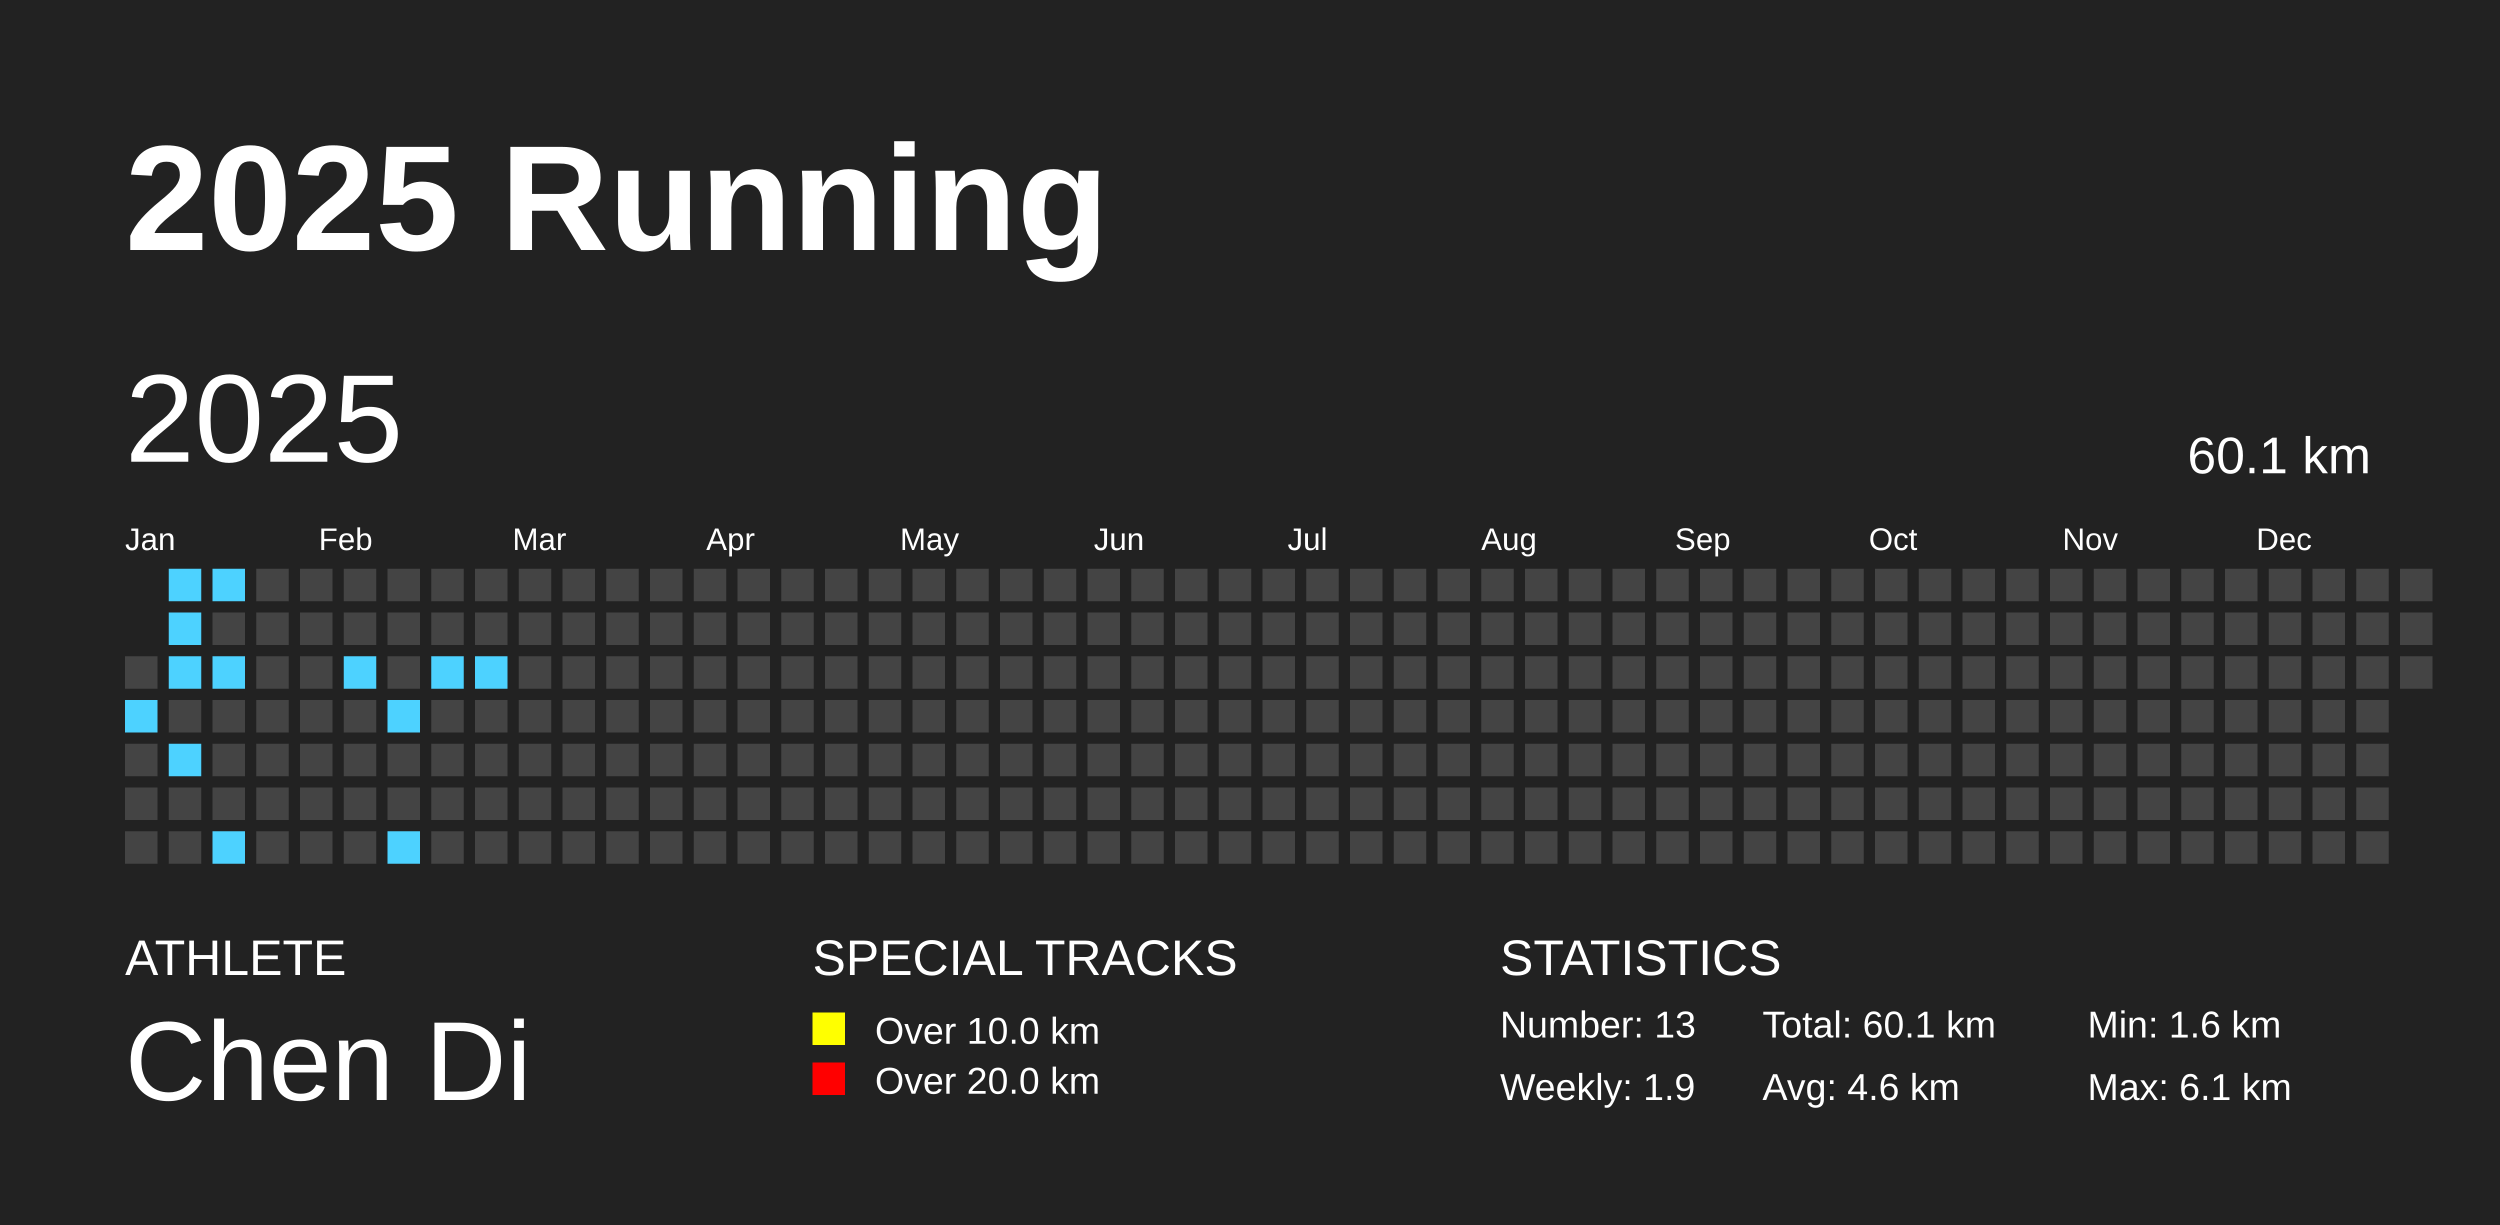
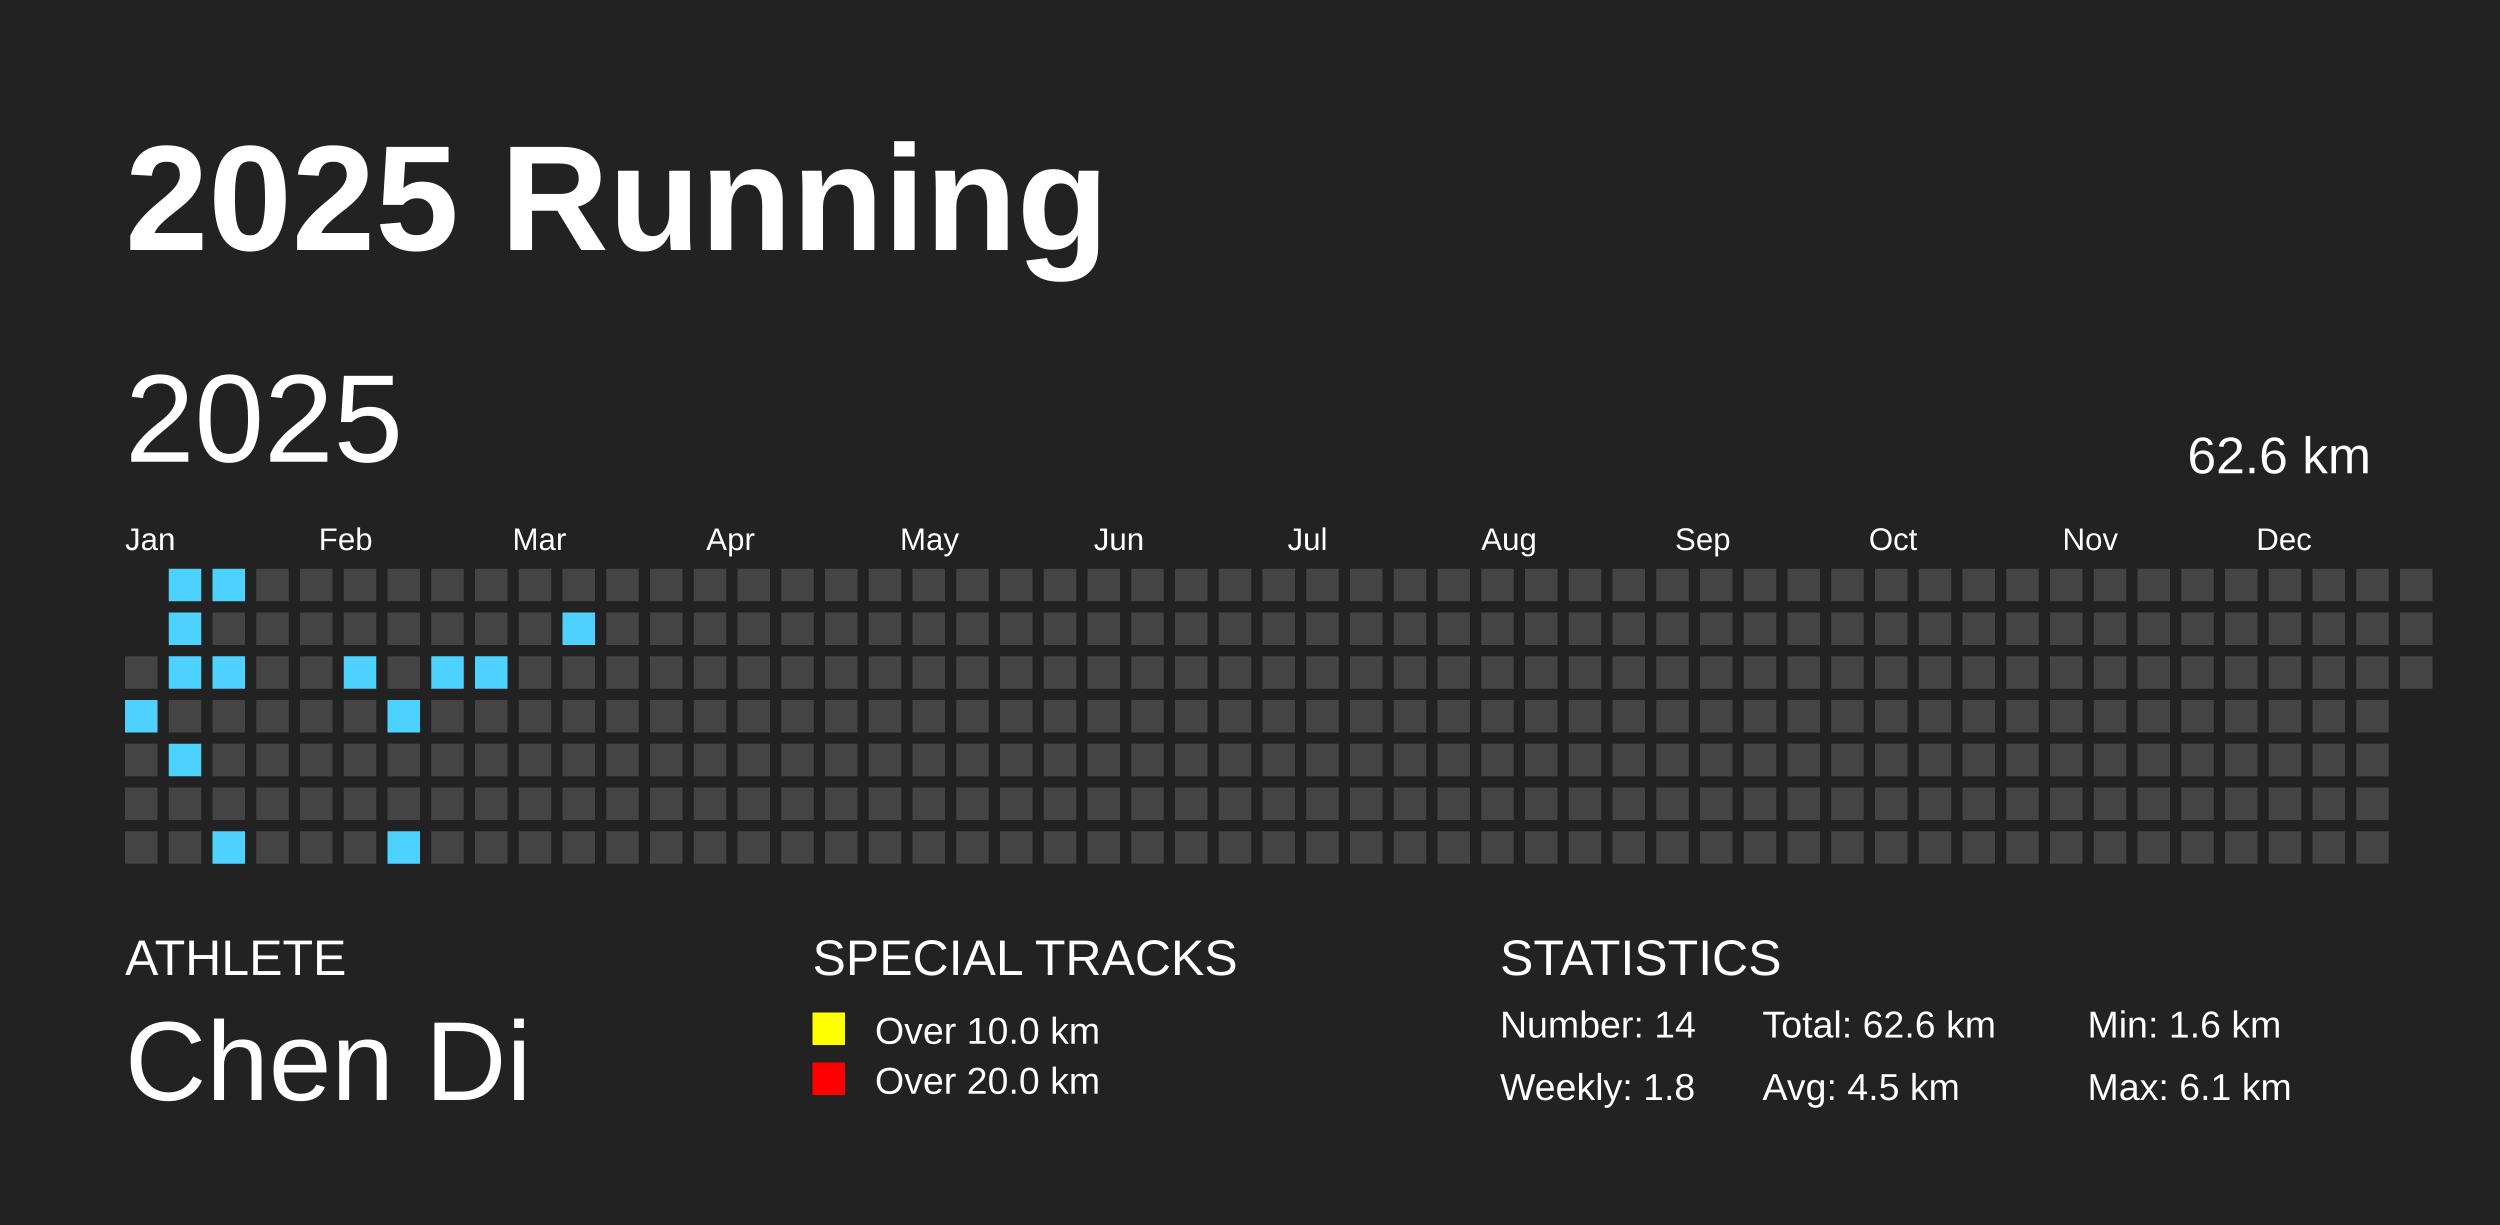
<svg xmlns="http://www.w3.org/2000/svg" baseProfile="full" height="98mm" version="1.1" viewBox="0,0,200,98" width="200mm">
  <defs />
  <rect fill="#222222" height="98" width="200" x="0" y="0" />
  <text fill="#FFFFFF" style="font-size:12px; font-family:Arial; font-weight:bold;" x="10" y="20">2025 Running</text>
  <text fill="#FFFFFF" style="font-size:4px; font-family:Arial" x="10" y="78">ATHLETE</text>
  <text fill="#FFFFFF" style="font-size:9px; font-family:Arial" x="10" y="88">Chen Di</text>
  <text fill="#FFFFFF" style="font-size:4px; font-family:Arial" x="65" y="78">SPECIAL TRACKS</text>
  <rect fill="yellow" height="2.6" width="2.6" x="65" y="81" />
  <text fill="#FFFFFF" style="font-size:3px; font-family:Arial" x="70" y="83.5">Over 10.0 km</text>
  <rect fill="red" height="2.6" width="2.6" x="65" y="85" />
  <text fill="#FFFFFF" style="font-size:3px; font-family:Arial" x="70" y="87.5">Over 20.0 km</text>
  <text fill="#FFFFFF" style="font-size:4px; font-family:Arial" x="120" y="78">STATISTICS</text>
-   <text fill="#FFFFFF" style="font-size:3px; font-family:Arial" x="120" y="83">Number: 13</text>
-   <text fill="#FFFFFF" style="font-size:3px; font-family:Arial" x="120" y="88">Weekly: 1.9</text>
-   <text fill="#FFFFFF" style="font-size:3px; font-family:Arial" x="141" y="83">Total: 60.1 km</text>
-   <text fill="#FFFFFF" style="font-size:3px; font-family:Arial" x="141" y="88">Avg: 4.6 km</text>
+   <text fill="#FFFFFF" style="font-size:3px; font-family:Arial" x="120" y="83">Number: 14</text>
+   <text fill="#FFFFFF" style="font-size:3px; font-family:Arial" x="120" y="88">Weekly: 1.8</text>
+   <text fill="#FFFFFF" style="font-size:3px; font-family:Arial" x="141" y="83">Total: 62.6 km</text>
+   <text fill="#FFFFFF" style="font-size:3px; font-family:Arial" x="141" y="88">Avg: 4.5 km</text>
  <text fill="#FFFFFF" style="font-size:3px; font-family:Arial" x="167" y="83">Min: 1.6 km</text>
  <text fill="#FFFFFF" style="font-size:3px; font-family:Arial" x="167" y="88">Max: 6.1 km</text>
  <text dominant-baseline="hanging" fill="#FFFFFF" style="font-size:10.0px; font-family:Arial;" x="10" y="30">2025</text>
-   <text dominant-baseline="hanging" fill="#FFFFFF" style="font-size:4.125px; font-family:Arial;" x="175" y="35">60.1 km</text>
+   <text dominant-baseline="hanging" fill="#FFFFFF" style="font-size:4.125px; font-family:Arial;" x="175" y="35">62.6 km</text>
  <text fill="#FFFFFF" style="font-size:2.5px; font-family:Arial" x="10.0" y="44">Jan</text>
  <text fill="#FFFFFF" style="font-size:2.5px; font-family:Arial" x="25.5" y="44">Feb</text>
  <text fill="#FFFFFF" style="font-size:2.5px; font-family:Arial" x="41.0" y="44">Mar</text>
  <text fill="#FFFFFF" style="font-size:2.5px; font-family:Arial" x="56.5" y="44">Apr</text>
  <text fill="#FFFFFF" style="font-size:2.5px; font-family:Arial" x="72.0" y="44">May</text>
  <text fill="#FFFFFF" style="font-size:2.5px; font-family:Arial" x="87.5" y="44">Jun</text>
  <text fill="#FFFFFF" style="font-size:2.5px; font-family:Arial" x="103.0" y="44">Jul</text>
  <text fill="#FFFFFF" style="font-size:2.5px; font-family:Arial" x="118.5" y="44">Aug</text>
  <text fill="#FFFFFF" style="font-size:2.5px; font-family:Arial" x="134.0" y="44">Sep</text>
  <text fill="#FFFFFF" style="font-size:2.5px; font-family:Arial" x="149.5" y="44">Oct</text>
  <text fill="#FFFFFF" style="font-size:2.5px; font-family:Arial" x="165.0" y="44">Nov</text>
  <text fill="#FFFFFF" style="font-size:2.5px; font-family:Arial" x="180.5" y="44">Dec</text>
  <rect fill="#444444" height="2.6" width="2.6" x="10.0" y="52.5" />
  <rect fill="#4DD2FF" height="2.6" width="2.6" x="10.0" y="56.0" />
  <rect fill="#444444" height="2.6" width="2.6" x="10.0" y="59.5" />
  <rect fill="#444444" height="2.6" width="2.6" x="10.0" y="63.0" />
  <rect fill="#444444" height="2.6" width="2.6" x="10.0" y="66.5" />
  <rect fill="#4DD2FF" height="2.6" width="2.6" x="13.5" y="45.5" />
  <rect fill="#4DD2FF" height="2.6" width="2.6" x="13.5" y="49.0" />
  <rect fill="#4DD2FF" height="2.6" width="2.6" x="13.5" y="52.5" />
  <rect fill="#444444" height="2.6" width="2.6" x="13.5" y="56.0" />
  <rect fill="#4DD2FF" height="2.6" width="2.6" x="13.5" y="59.5" />
  <rect fill="#444444" height="2.6" width="2.6" x="13.5" y="63.0" />
  <rect fill="#444444" height="2.6" width="2.6" x="13.5" y="66.5" />
  <rect fill="#4DD2FF" height="2.6" width="2.6" x="17.0" y="45.5" />
  <rect fill="#444444" height="2.6" width="2.6" x="17.0" y="49.0" />
  <rect fill="#4DD2FF" height="2.6" width="2.6" x="17.0" y="52.5" />
  <rect fill="#444444" height="2.6" width="2.6" x="17.0" y="56.0" />
  <rect fill="#444444" height="2.6" width="2.6" x="17.0" y="59.5" />
  <rect fill="#444444" height="2.6" width="2.6" x="17.0" y="63.0" />
  <rect fill="#4DD2FF" height="2.6" width="2.6" x="17.0" y="66.5" />
  <rect fill="#444444" height="2.6" width="2.6" x="20.5" y="45.5" />
  <rect fill="#444444" height="2.6" width="2.6" x="20.5" y="49.0" />
  <rect fill="#444444" height="2.6" width="2.6" x="20.5" y="52.5" />
  <rect fill="#444444" height="2.6" width="2.6" x="20.5" y="56.0" />
  <rect fill="#444444" height="2.6" width="2.6" x="20.5" y="59.5" />
  <rect fill="#444444" height="2.6" width="2.6" x="20.5" y="63.0" />
  <rect fill="#444444" height="2.6" width="2.6" x="20.5" y="66.5" />
  <rect fill="#444444" height="2.6" width="2.6" x="24.0" y="45.5" />
  <rect fill="#444444" height="2.6" width="2.6" x="24.0" y="49.0" />
  <rect fill="#444444" height="2.6" width="2.6" x="24.0" y="52.5" />
  <rect fill="#444444" height="2.6" width="2.6" x="24.0" y="56.0" />
  <rect fill="#444444" height="2.6" width="2.6" x="24.0" y="59.5" />
  <rect fill="#444444" height="2.6" width="2.6" x="24.0" y="63.0" />
  <rect fill="#444444" height="2.6" width="2.6" x="24.0" y="66.5" />
  <rect fill="#444444" height="2.6" width="2.6" x="27.5" y="45.5" />
  <rect fill="#444444" height="2.6" width="2.6" x="27.5" y="49.0" />
  <rect fill="#4DD2FF" height="2.6" width="2.6" x="27.5" y="52.5" />
  <rect fill="#444444" height="2.6" width="2.6" x="27.5" y="56.0" />
  <rect fill="#444444" height="2.6" width="2.6" x="27.5" y="59.5" />
  <rect fill="#444444" height="2.6" width="2.6" x="27.5" y="63.0" />
  <rect fill="#444444" height="2.6" width="2.6" x="27.5" y="66.5" />
  <rect fill="#444444" height="2.6" width="2.6" x="31.0" y="45.5" />
  <rect fill="#444444" height="2.6" width="2.6" x="31.0" y="49.0" />
  <rect fill="#444444" height="2.6" width="2.6" x="31.0" y="52.5" />
  <rect fill="#4DD2FF" height="2.6" width="2.6" x="31.0" y="56.0" />
  <rect fill="#444444" height="2.6" width="2.6" x="31.0" y="59.5" />
  <rect fill="#444444" height="2.6" width="2.6" x="31.0" y="63.0" />
  <rect fill="#4DD2FF" height="2.6" width="2.6" x="31.0" y="66.5" />
  <rect fill="#444444" height="2.6" width="2.6" x="34.5" y="45.5" />
  <rect fill="#444444" height="2.6" width="2.6" x="34.5" y="49.0" />
  <rect fill="#4DD2FF" height="2.6" width="2.6" x="34.5" y="52.5" />
  <rect fill="#444444" height="2.6" width="2.6" x="34.5" y="56.0" />
  <rect fill="#444444" height="2.6" width="2.6" x="34.5" y="59.5" />
  <rect fill="#444444" height="2.6" width="2.6" x="34.5" y="63.0" />
  <rect fill="#444444" height="2.6" width="2.6" x="34.5" y="66.5" />
  <rect fill="#444444" height="2.6" width="2.6" x="38.0" y="45.5" />
  <rect fill="#444444" height="2.6" width="2.6" x="38.0" y="49.0" />
  <rect fill="#4DD2FF" height="2.6" width="2.6" x="38.0" y="52.5" />
  <rect fill="#444444" height="2.6" width="2.6" x="38.0" y="56.0" />
  <rect fill="#444444" height="2.6" width="2.6" x="38.0" y="59.5" />
  <rect fill="#444444" height="2.6" width="2.6" x="38.0" y="63.0" />
  <rect fill="#444444" height="2.6" width="2.6" x="38.0" y="66.5" />
  <rect fill="#444444" height="2.6" width="2.6" x="41.5" y="45.5" />
  <rect fill="#444444" height="2.6" width="2.6" x="41.5" y="49.0" />
  <rect fill="#444444" height="2.6" width="2.6" x="41.5" y="52.5" />
  <rect fill="#444444" height="2.6" width="2.6" x="41.5" y="56.0" />
  <rect fill="#444444" height="2.6" width="2.6" x="41.5" y="59.5" />
  <rect fill="#444444" height="2.6" width="2.6" x="41.5" y="63.0" />
  <rect fill="#444444" height="2.6" width="2.6" x="41.5" y="66.5" />
  <rect fill="#444444" height="2.6" width="2.6" x="45.0" y="45.5" />
-   <rect fill="#444444" height="2.6" width="2.6" x="45.0" y="49.0" />
+   <rect fill="#4DD2FF" height="2.6" width="2.6" x="45.0" y="49.0" />
  <rect fill="#444444" height="2.6" width="2.6" x="45.0" y="52.5" />
  <rect fill="#444444" height="2.6" width="2.6" x="45.0" y="56.0" />
  <rect fill="#444444" height="2.6" width="2.6" x="45.0" y="59.5" />
  <rect fill="#444444" height="2.6" width="2.6" x="45.0" y="63.0" />
  <rect fill="#444444" height="2.6" width="2.6" x="45.0" y="66.5" />
  <rect fill="#444444" height="2.6" width="2.6" x="48.5" y="45.5" />
  <rect fill="#444444" height="2.6" width="2.6" x="48.5" y="49.0" />
  <rect fill="#444444" height="2.6" width="2.6" x="48.5" y="52.5" />
  <rect fill="#444444" height="2.6" width="2.6" x="48.5" y="56.0" />
  <rect fill="#444444" height="2.6" width="2.6" x="48.5" y="59.5" />
  <rect fill="#444444" height="2.6" width="2.6" x="48.5" y="63.0" />
  <rect fill="#444444" height="2.6" width="2.6" x="48.5" y="66.5" />
  <rect fill="#444444" height="2.6" width="2.6" x="52.0" y="45.5" />
  <rect fill="#444444" height="2.6" width="2.6" x="52.0" y="49.0" />
  <rect fill="#444444" height="2.6" width="2.6" x="52.0" y="52.5" />
  <rect fill="#444444" height="2.6" width="2.6" x="52.0" y="56.0" />
  <rect fill="#444444" height="2.6" width="2.6" x="52.0" y="59.5" />
  <rect fill="#444444" height="2.6" width="2.6" x="52.0" y="63.0" />
  <rect fill="#444444" height="2.6" width="2.6" x="52.0" y="66.5" />
  <rect fill="#444444" height="2.6" width="2.6" x="55.5" y="45.5" />
  <rect fill="#444444" height="2.6" width="2.6" x="55.5" y="49.0" />
  <rect fill="#444444" height="2.6" width="2.6" x="55.5" y="52.5" />
  <rect fill="#444444" height="2.6" width="2.6" x="55.5" y="56.0" />
  <rect fill="#444444" height="2.6" width="2.6" x="55.5" y="59.5" />
  <rect fill="#444444" height="2.6" width="2.6" x="55.5" y="63.0" />
  <rect fill="#444444" height="2.6" width="2.6" x="55.5" y="66.5" />
  <rect fill="#444444" height="2.6" width="2.6" x="59.0" y="45.5" />
  <rect fill="#444444" height="2.6" width="2.6" x="59.0" y="49.0" />
  <rect fill="#444444" height="2.6" width="2.6" x="59.0" y="52.5" />
  <rect fill="#444444" height="2.6" width="2.6" x="59.0" y="56.0" />
  <rect fill="#444444" height="2.6" width="2.6" x="59.0" y="59.5" />
  <rect fill="#444444" height="2.6" width="2.6" x="59.0" y="63.0" />
  <rect fill="#444444" height="2.6" width="2.6" x="59.0" y="66.5" />
  <rect fill="#444444" height="2.6" width="2.6" x="62.5" y="45.5" />
  <rect fill="#444444" height="2.6" width="2.6" x="62.5" y="49.0" />
  <rect fill="#444444" height="2.6" width="2.6" x="62.5" y="52.5" />
  <rect fill="#444444" height="2.6" width="2.6" x="62.5" y="56.0" />
  <rect fill="#444444" height="2.6" width="2.6" x="62.5" y="59.5" />
  <rect fill="#444444" height="2.6" width="2.6" x="62.5" y="63.0" />
  <rect fill="#444444" height="2.6" width="2.6" x="62.5" y="66.5" />
  <rect fill="#444444" height="2.6" width="2.6" x="66.0" y="45.5" />
  <rect fill="#444444" height="2.6" width="2.6" x="66.0" y="49.0" />
  <rect fill="#444444" height="2.6" width="2.6" x="66.0" y="52.5" />
  <rect fill="#444444" height="2.6" width="2.6" x="66.0" y="56.0" />
  <rect fill="#444444" height="2.6" width="2.6" x="66.0" y="59.5" />
  <rect fill="#444444" height="2.6" width="2.6" x="66.0" y="63.0" />
  <rect fill="#444444" height="2.6" width="2.6" x="66.0" y="66.5" />
  <rect fill="#444444" height="2.6" width="2.6" x="69.5" y="45.5" />
  <rect fill="#444444" height="2.6" width="2.6" x="69.5" y="49.0" />
  <rect fill="#444444" height="2.6" width="2.6" x="69.5" y="52.5" />
  <rect fill="#444444" height="2.6" width="2.6" x="69.5" y="56.0" />
  <rect fill="#444444" height="2.6" width="2.6" x="69.5" y="59.5" />
  <rect fill="#444444" height="2.6" width="2.6" x="69.5" y="63.0" />
  <rect fill="#444444" height="2.6" width="2.6" x="69.5" y="66.5" />
  <rect fill="#444444" height="2.6" width="2.6" x="73.0" y="45.5" />
  <rect fill="#444444" height="2.6" width="2.6" x="73.0" y="49.0" />
  <rect fill="#444444" height="2.6" width="2.6" x="73.0" y="52.5" />
  <rect fill="#444444" height="2.6" width="2.6" x="73.0" y="56.0" />
  <rect fill="#444444" height="2.6" width="2.6" x="73.0" y="59.5" />
  <rect fill="#444444" height="2.6" width="2.6" x="73.0" y="63.0" />
  <rect fill="#444444" height="2.6" width="2.6" x="73.0" y="66.5" />
  <rect fill="#444444" height="2.6" width="2.6" x="76.5" y="45.5" />
  <rect fill="#444444" height="2.6" width="2.6" x="76.5" y="49.0" />
  <rect fill="#444444" height="2.6" width="2.6" x="76.5" y="52.5" />
  <rect fill="#444444" height="2.6" width="2.6" x="76.5" y="56.0" />
  <rect fill="#444444" height="2.6" width="2.6" x="76.5" y="59.5" />
  <rect fill="#444444" height="2.6" width="2.6" x="76.5" y="63.0" />
  <rect fill="#444444" height="2.6" width="2.6" x="76.5" y="66.5" />
  <rect fill="#444444" height="2.6" width="2.6" x="80.0" y="45.5" />
  <rect fill="#444444" height="2.6" width="2.6" x="80.0" y="49.0" />
  <rect fill="#444444" height="2.6" width="2.6" x="80.0" y="52.5" />
  <rect fill="#444444" height="2.6" width="2.6" x="80.0" y="56.0" />
  <rect fill="#444444" height="2.6" width="2.6" x="80.0" y="59.5" />
  <rect fill="#444444" height="2.6" width="2.6" x="80.0" y="63.0" />
  <rect fill="#444444" height="2.6" width="2.6" x="80.0" y="66.5" />
  <rect fill="#444444" height="2.6" width="2.6" x="83.5" y="45.5" />
  <rect fill="#444444" height="2.6" width="2.6" x="83.5" y="49.0" />
  <rect fill="#444444" height="2.6" width="2.6" x="83.5" y="52.5" />
  <rect fill="#444444" height="2.6" width="2.6" x="83.5" y="56.0" />
  <rect fill="#444444" height="2.6" width="2.6" x="83.5" y="59.5" />
  <rect fill="#444444" height="2.6" width="2.6" x="83.5" y="63.0" />
  <rect fill="#444444" height="2.6" width="2.6" x="83.5" y="66.5" />
  <rect fill="#444444" height="2.6" width="2.6" x="87.0" y="45.5" />
  <rect fill="#444444" height="2.6" width="2.6" x="87.0" y="49.0" />
  <rect fill="#444444" height="2.6" width="2.6" x="87.0" y="52.5" />
  <rect fill="#444444" height="2.6" width="2.6" x="87.0" y="56.0" />
  <rect fill="#444444" height="2.6" width="2.6" x="87.0" y="59.5" />
  <rect fill="#444444" height="2.6" width="2.6" x="87.0" y="63.0" />
  <rect fill="#444444" height="2.6" width="2.6" x="87.0" y="66.5" />
  <rect fill="#444444" height="2.6" width="2.6" x="90.5" y="45.5" />
  <rect fill="#444444" height="2.6" width="2.6" x="90.5" y="49.0" />
  <rect fill="#444444" height="2.6" width="2.6" x="90.5" y="52.5" />
  <rect fill="#444444" height="2.6" width="2.6" x="90.5" y="56.0" />
  <rect fill="#444444" height="2.6" width="2.6" x="90.5" y="59.5" />
  <rect fill="#444444" height="2.6" width="2.6" x="90.5" y="63.0" />
  <rect fill="#444444" height="2.6" width="2.6" x="90.5" y="66.5" />
  <rect fill="#444444" height="2.6" width="2.6" x="94.0" y="45.5" />
  <rect fill="#444444" height="2.6" width="2.6" x="94.0" y="49.0" />
  <rect fill="#444444" height="2.6" width="2.6" x="94.0" y="52.5" />
  <rect fill="#444444" height="2.6" width="2.6" x="94.0" y="56.0" />
  <rect fill="#444444" height="2.6" width="2.6" x="94.0" y="59.5" />
  <rect fill="#444444" height="2.6" width="2.6" x="94.0" y="63.0" />
  <rect fill="#444444" height="2.6" width="2.6" x="94.0" y="66.5" />
  <rect fill="#444444" height="2.6" width="2.6" x="97.5" y="45.5" />
  <rect fill="#444444" height="2.6" width="2.6" x="97.5" y="49.0" />
  <rect fill="#444444" height="2.6" width="2.6" x="97.5" y="52.5" />
  <rect fill="#444444" height="2.6" width="2.6" x="97.5" y="56.0" />
  <rect fill="#444444" height="2.6" width="2.6" x="97.5" y="59.5" />
  <rect fill="#444444" height="2.6" width="2.6" x="97.5" y="63.0" />
  <rect fill="#444444" height="2.6" width="2.6" x="97.5" y="66.5" />
  <rect fill="#444444" height="2.6" width="2.6" x="101.0" y="45.5" />
  <rect fill="#444444" height="2.6" width="2.6" x="101.0" y="49.0" />
  <rect fill="#444444" height="2.6" width="2.6" x="101.0" y="52.5" />
  <rect fill="#444444" height="2.6" width="2.6" x="101.0" y="56.0" />
  <rect fill="#444444" height="2.6" width="2.6" x="101.0" y="59.5" />
  <rect fill="#444444" height="2.6" width="2.6" x="101.0" y="63.0" />
  <rect fill="#444444" height="2.6" width="2.6" x="101.0" y="66.5" />
  <rect fill="#444444" height="2.6" width="2.6" x="104.5" y="45.5" />
  <rect fill="#444444" height="2.6" width="2.6" x="104.5" y="49.0" />
  <rect fill="#444444" height="2.6" width="2.6" x="104.5" y="52.5" />
  <rect fill="#444444" height="2.6" width="2.6" x="104.5" y="56.0" />
  <rect fill="#444444" height="2.6" width="2.6" x="104.5" y="59.5" />
  <rect fill="#444444" height="2.6" width="2.6" x="104.5" y="63.0" />
  <rect fill="#444444" height="2.6" width="2.6" x="104.5" y="66.5" />
  <rect fill="#444444" height="2.6" width="2.6" x="108.0" y="45.5" />
  <rect fill="#444444" height="2.6" width="2.6" x="108.0" y="49.0" />
  <rect fill="#444444" height="2.6" width="2.6" x="108.0" y="52.5" />
  <rect fill="#444444" height="2.6" width="2.6" x="108.0" y="56.0" />
  <rect fill="#444444" height="2.6" width="2.6" x="108.0" y="59.5" />
  <rect fill="#444444" height="2.6" width="2.6" x="108.0" y="63.0" />
  <rect fill="#444444" height="2.6" width="2.6" x="108.0" y="66.5" />
  <rect fill="#444444" height="2.6" width="2.6" x="111.5" y="45.5" />
  <rect fill="#444444" height="2.6" width="2.6" x="111.5" y="49.0" />
  <rect fill="#444444" height="2.6" width="2.6" x="111.5" y="52.5" />
  <rect fill="#444444" height="2.6" width="2.6" x="111.5" y="56.0" />
  <rect fill="#444444" height="2.6" width="2.6" x="111.5" y="59.5" />
  <rect fill="#444444" height="2.6" width="2.6" x="111.5" y="63.0" />
  <rect fill="#444444" height="2.6" width="2.6" x="111.5" y="66.5" />
  <rect fill="#444444" height="2.6" width="2.6" x="115.0" y="45.5" />
  <rect fill="#444444" height="2.6" width="2.6" x="115.0" y="49.0" />
  <rect fill="#444444" height="2.6" width="2.6" x="115.0" y="52.5" />
  <rect fill="#444444" height="2.6" width="2.6" x="115.0" y="56.0" />
  <rect fill="#444444" height="2.6" width="2.6" x="115.0" y="59.5" />
  <rect fill="#444444" height="2.6" width="2.6" x="115.0" y="63.0" />
  <rect fill="#444444" height="2.6" width="2.6" x="115.0" y="66.5" />
  <rect fill="#444444" height="2.6" width="2.6" x="118.5" y="45.5" />
  <rect fill="#444444" height="2.6" width="2.6" x="118.5" y="49.0" />
  <rect fill="#444444" height="2.6" width="2.6" x="118.5" y="52.5" />
  <rect fill="#444444" height="2.6" width="2.6" x="118.5" y="56.0" />
  <rect fill="#444444" height="2.6" width="2.6" x="118.5" y="59.5" />
  <rect fill="#444444" height="2.6" width="2.6" x="118.5" y="63.0" />
  <rect fill="#444444" height="2.6" width="2.6" x="118.5" y="66.5" />
  <rect fill="#444444" height="2.6" width="2.6" x="122.0" y="45.5" />
  <rect fill="#444444" height="2.6" width="2.6" x="122.0" y="49.0" />
  <rect fill="#444444" height="2.6" width="2.6" x="122.0" y="52.5" />
  <rect fill="#444444" height="2.6" width="2.6" x="122.0" y="56.0" />
  <rect fill="#444444" height="2.6" width="2.6" x="122.0" y="59.5" />
  <rect fill="#444444" height="2.6" width="2.6" x="122.0" y="63.0" />
  <rect fill="#444444" height="2.6" width="2.6" x="122.0" y="66.5" />
  <rect fill="#444444" height="2.6" width="2.6" x="125.5" y="45.5" />
  <rect fill="#444444" height="2.6" width="2.6" x="125.5" y="49.0" />
  <rect fill="#444444" height="2.6" width="2.6" x="125.5" y="52.5" />
  <rect fill="#444444" height="2.6" width="2.6" x="125.5" y="56.0" />
  <rect fill="#444444" height="2.6" width="2.6" x="125.5" y="59.5" />
  <rect fill="#444444" height="2.6" width="2.6" x="125.5" y="63.0" />
  <rect fill="#444444" height="2.6" width="2.6" x="125.5" y="66.5" />
  <rect fill="#444444" height="2.6" width="2.6" x="129.0" y="45.5" />
  <rect fill="#444444" height="2.6" width="2.6" x="129.0" y="49.0" />
  <rect fill="#444444" height="2.6" width="2.6" x="129.0" y="52.5" />
  <rect fill="#444444" height="2.6" width="2.6" x="129.0" y="56.0" />
  <rect fill="#444444" height="2.6" width="2.6" x="129.0" y="59.5" />
  <rect fill="#444444" height="2.6" width="2.6" x="129.0" y="63.0" />
  <rect fill="#444444" height="2.6" width="2.6" x="129.0" y="66.5" />
  <rect fill="#444444" height="2.6" width="2.6" x="132.5" y="45.5" />
  <rect fill="#444444" height="2.6" width="2.6" x="132.5" y="49.0" />
  <rect fill="#444444" height="2.6" width="2.6" x="132.5" y="52.5" />
  <rect fill="#444444" height="2.6" width="2.6" x="132.5" y="56.0" />
  <rect fill="#444444" height="2.6" width="2.6" x="132.5" y="59.5" />
  <rect fill="#444444" height="2.6" width="2.6" x="132.5" y="63.0" />
  <rect fill="#444444" height="2.6" width="2.6" x="132.5" y="66.5" />
  <rect fill="#444444" height="2.6" width="2.6" x="136.0" y="45.5" />
  <rect fill="#444444" height="2.6" width="2.6" x="136.0" y="49.0" />
  <rect fill="#444444" height="2.6" width="2.6" x="136.0" y="52.5" />
  <rect fill="#444444" height="2.6" width="2.6" x="136.0" y="56.0" />
  <rect fill="#444444" height="2.6" width="2.6" x="136.0" y="59.5" />
  <rect fill="#444444" height="2.6" width="2.6" x="136.0" y="63.0" />
  <rect fill="#444444" height="2.6" width="2.6" x="136.0" y="66.5" />
  <rect fill="#444444" height="2.6" width="2.6" x="139.5" y="45.5" />
  <rect fill="#444444" height="2.6" width="2.6" x="139.5" y="49.0" />
  <rect fill="#444444" height="2.6" width="2.6" x="139.5" y="52.5" />
  <rect fill="#444444" height="2.6" width="2.6" x="139.5" y="56.0" />
  <rect fill="#444444" height="2.6" width="2.6" x="139.5" y="59.5" />
  <rect fill="#444444" height="2.6" width="2.6" x="139.5" y="63.0" />
  <rect fill="#444444" height="2.6" width="2.6" x="139.5" y="66.5" />
  <rect fill="#444444" height="2.6" width="2.6" x="143.0" y="45.5" />
  <rect fill="#444444" height="2.6" width="2.6" x="143.0" y="49.0" />
  <rect fill="#444444" height="2.6" width="2.6" x="143.0" y="52.5" />
  <rect fill="#444444" height="2.6" width="2.6" x="143.0" y="56.0" />
  <rect fill="#444444" height="2.6" width="2.6" x="143.0" y="59.5" />
  <rect fill="#444444" height="2.6" width="2.6" x="143.0" y="63.0" />
  <rect fill="#444444" height="2.6" width="2.6" x="143.0" y="66.5" />
  <rect fill="#444444" height="2.6" width="2.6" x="146.5" y="45.5" />
  <rect fill="#444444" height="2.6" width="2.6" x="146.5" y="49.0" />
  <rect fill="#444444" height="2.6" width="2.6" x="146.5" y="52.5" />
  <rect fill="#444444" height="2.6" width="2.6" x="146.5" y="56.0" />
  <rect fill="#444444" height="2.6" width="2.6" x="146.5" y="59.5" />
  <rect fill="#444444" height="2.6" width="2.6" x="146.5" y="63.0" />
  <rect fill="#444444" height="2.6" width="2.6" x="146.5" y="66.5" />
  <rect fill="#444444" height="2.6" width="2.6" x="150.0" y="45.5" />
  <rect fill="#444444" height="2.6" width="2.6" x="150.0" y="49.0" />
  <rect fill="#444444" height="2.6" width="2.6" x="150.0" y="52.5" />
  <rect fill="#444444" height="2.6" width="2.6" x="150.0" y="56.0" />
  <rect fill="#444444" height="2.6" width="2.6" x="150.0" y="59.5" />
  <rect fill="#444444" height="2.6" width="2.6" x="150.0" y="63.0" />
  <rect fill="#444444" height="2.6" width="2.6" x="150.0" y="66.5" />
  <rect fill="#444444" height="2.6" width="2.6" x="153.5" y="45.5" />
  <rect fill="#444444" height="2.6" width="2.6" x="153.5" y="49.0" />
  <rect fill="#444444" height="2.6" width="2.6" x="153.5" y="52.5" />
  <rect fill="#444444" height="2.6" width="2.6" x="153.5" y="56.0" />
  <rect fill="#444444" height="2.6" width="2.6" x="153.5" y="59.5" />
  <rect fill="#444444" height="2.6" width="2.6" x="153.5" y="63.0" />
  <rect fill="#444444" height="2.6" width="2.6" x="153.5" y="66.5" />
  <rect fill="#444444" height="2.6" width="2.6" x="157.0" y="45.5" />
  <rect fill="#444444" height="2.6" width="2.6" x="157.0" y="49.0" />
  <rect fill="#444444" height="2.6" width="2.6" x="157.0" y="52.5" />
  <rect fill="#444444" height="2.6" width="2.6" x="157.0" y="56.0" />
  <rect fill="#444444" height="2.6" width="2.6" x="157.0" y="59.5" />
  <rect fill="#444444" height="2.6" width="2.6" x="157.0" y="63.0" />
  <rect fill="#444444" height="2.6" width="2.6" x="157.0" y="66.5" />
  <rect fill="#444444" height="2.6" width="2.6" x="160.5" y="45.5" />
  <rect fill="#444444" height="2.6" width="2.6" x="160.5" y="49.0" />
  <rect fill="#444444" height="2.6" width="2.6" x="160.5" y="52.5" />
  <rect fill="#444444" height="2.6" width="2.6" x="160.5" y="56.0" />
  <rect fill="#444444" height="2.6" width="2.6" x="160.5" y="59.5" />
  <rect fill="#444444" height="2.6" width="2.6" x="160.5" y="63.0" />
  <rect fill="#444444" height="2.6" width="2.6" x="160.5" y="66.5" />
  <rect fill="#444444" height="2.6" width="2.6" x="164.0" y="45.5" />
  <rect fill="#444444" height="2.6" width="2.6" x="164.0" y="49.0" />
  <rect fill="#444444" height="2.6" width="2.6" x="164.0" y="52.5" />
  <rect fill="#444444" height="2.6" width="2.6" x="164.0" y="56.0" />
  <rect fill="#444444" height="2.6" width="2.6" x="164.0" y="59.5" />
  <rect fill="#444444" height="2.6" width="2.6" x="164.0" y="63.0" />
  <rect fill="#444444" height="2.6" width="2.6" x="164.0" y="66.5" />
  <rect fill="#444444" height="2.6" width="2.6" x="167.5" y="45.5" />
  <rect fill="#444444" height="2.6" width="2.6" x="167.5" y="49.0" />
  <rect fill="#444444" height="2.6" width="2.6" x="167.5" y="52.5" />
  <rect fill="#444444" height="2.6" width="2.6" x="167.5" y="56.0" />
  <rect fill="#444444" height="2.6" width="2.6" x="167.5" y="59.5" />
  <rect fill="#444444" height="2.6" width="2.6" x="167.5" y="63.0" />
  <rect fill="#444444" height="2.6" width="2.6" x="167.5" y="66.5" />
  <rect fill="#444444" height="2.6" width="2.6" x="171.0" y="45.5" />
  <rect fill="#444444" height="2.6" width="2.6" x="171.0" y="49.0" />
  <rect fill="#444444" height="2.6" width="2.6" x="171.0" y="52.5" />
  <rect fill="#444444" height="2.6" width="2.6" x="171.0" y="56.0" />
  <rect fill="#444444" height="2.6" width="2.6" x="171.0" y="59.5" />
  <rect fill="#444444" height="2.6" width="2.6" x="171.0" y="63.0" />
  <rect fill="#444444" height="2.6" width="2.6" x="171.0" y="66.5" />
  <rect fill="#444444" height="2.6" width="2.6" x="174.5" y="45.5" />
  <rect fill="#444444" height="2.6" width="2.6" x="174.5" y="49.0" />
  <rect fill="#444444" height="2.6" width="2.6" x="174.5" y="52.5" />
  <rect fill="#444444" height="2.6" width="2.6" x="174.5" y="56.0" />
  <rect fill="#444444" height="2.6" width="2.6" x="174.5" y="59.5" />
  <rect fill="#444444" height="2.6" width="2.6" x="174.5" y="63.0" />
  <rect fill="#444444" height="2.6" width="2.6" x="174.5" y="66.5" />
  <rect fill="#444444" height="2.6" width="2.6" x="178.0" y="45.5" />
  <rect fill="#444444" height="2.6" width="2.6" x="178.0" y="49.0" />
  <rect fill="#444444" height="2.6" width="2.6" x="178.0" y="52.5" />
  <rect fill="#444444" height="2.6" width="2.6" x="178.0" y="56.0" />
  <rect fill="#444444" height="2.6" width="2.6" x="178.0" y="59.5" />
  <rect fill="#444444" height="2.6" width="2.6" x="178.0" y="63.0" />
  <rect fill="#444444" height="2.6" width="2.6" x="178.0" y="66.5" />
  <rect fill="#444444" height="2.6" width="2.6" x="181.5" y="45.5" />
  <rect fill="#444444" height="2.6" width="2.6" x="181.5" y="49.0" />
  <rect fill="#444444" height="2.6" width="2.6" x="181.5" y="52.5" />
  <rect fill="#444444" height="2.6" width="2.6" x="181.5" y="56.0" />
  <rect fill="#444444" height="2.6" width="2.6" x="181.5" y="59.5" />
  <rect fill="#444444" height="2.6" width="2.6" x="181.5" y="63.0" />
  <rect fill="#444444" height="2.6" width="2.6" x="181.5" y="66.5" />
  <rect fill="#444444" height="2.6" width="2.6" x="185.0" y="45.5" />
  <rect fill="#444444" height="2.6" width="2.6" x="185.0" y="49.0" />
  <rect fill="#444444" height="2.6" width="2.6" x="185.0" y="52.5" />
  <rect fill="#444444" height="2.6" width="2.6" x="185.0" y="56.0" />
  <rect fill="#444444" height="2.6" width="2.6" x="185.0" y="59.5" />
  <rect fill="#444444" height="2.6" width="2.6" x="185.0" y="63.0" />
  <rect fill="#444444" height="2.6" width="2.6" x="185.0" y="66.5" />
  <rect fill="#444444" height="2.6" width="2.6" x="188.5" y="45.5" />
  <rect fill="#444444" height="2.6" width="2.6" x="188.5" y="49.0" />
  <rect fill="#444444" height="2.6" width="2.6" x="188.5" y="52.5" />
  <rect fill="#444444" height="2.6" width="2.6" x="188.5" y="56.0" />
  <rect fill="#444444" height="2.6" width="2.6" x="188.5" y="59.5" />
  <rect fill="#444444" height="2.6" width="2.6" x="188.5" y="63.0" />
  <rect fill="#444444" height="2.6" width="2.6" x="188.5" y="66.5" />
  <rect fill="#444444" height="2.6" width="2.6" x="192.0" y="45.5" />
  <rect fill="#444444" height="2.6" width="2.6" x="192.0" y="49.0" />
  <rect fill="#444444" height="2.6" width="2.6" x="192.0" y="52.5" />
</svg>
